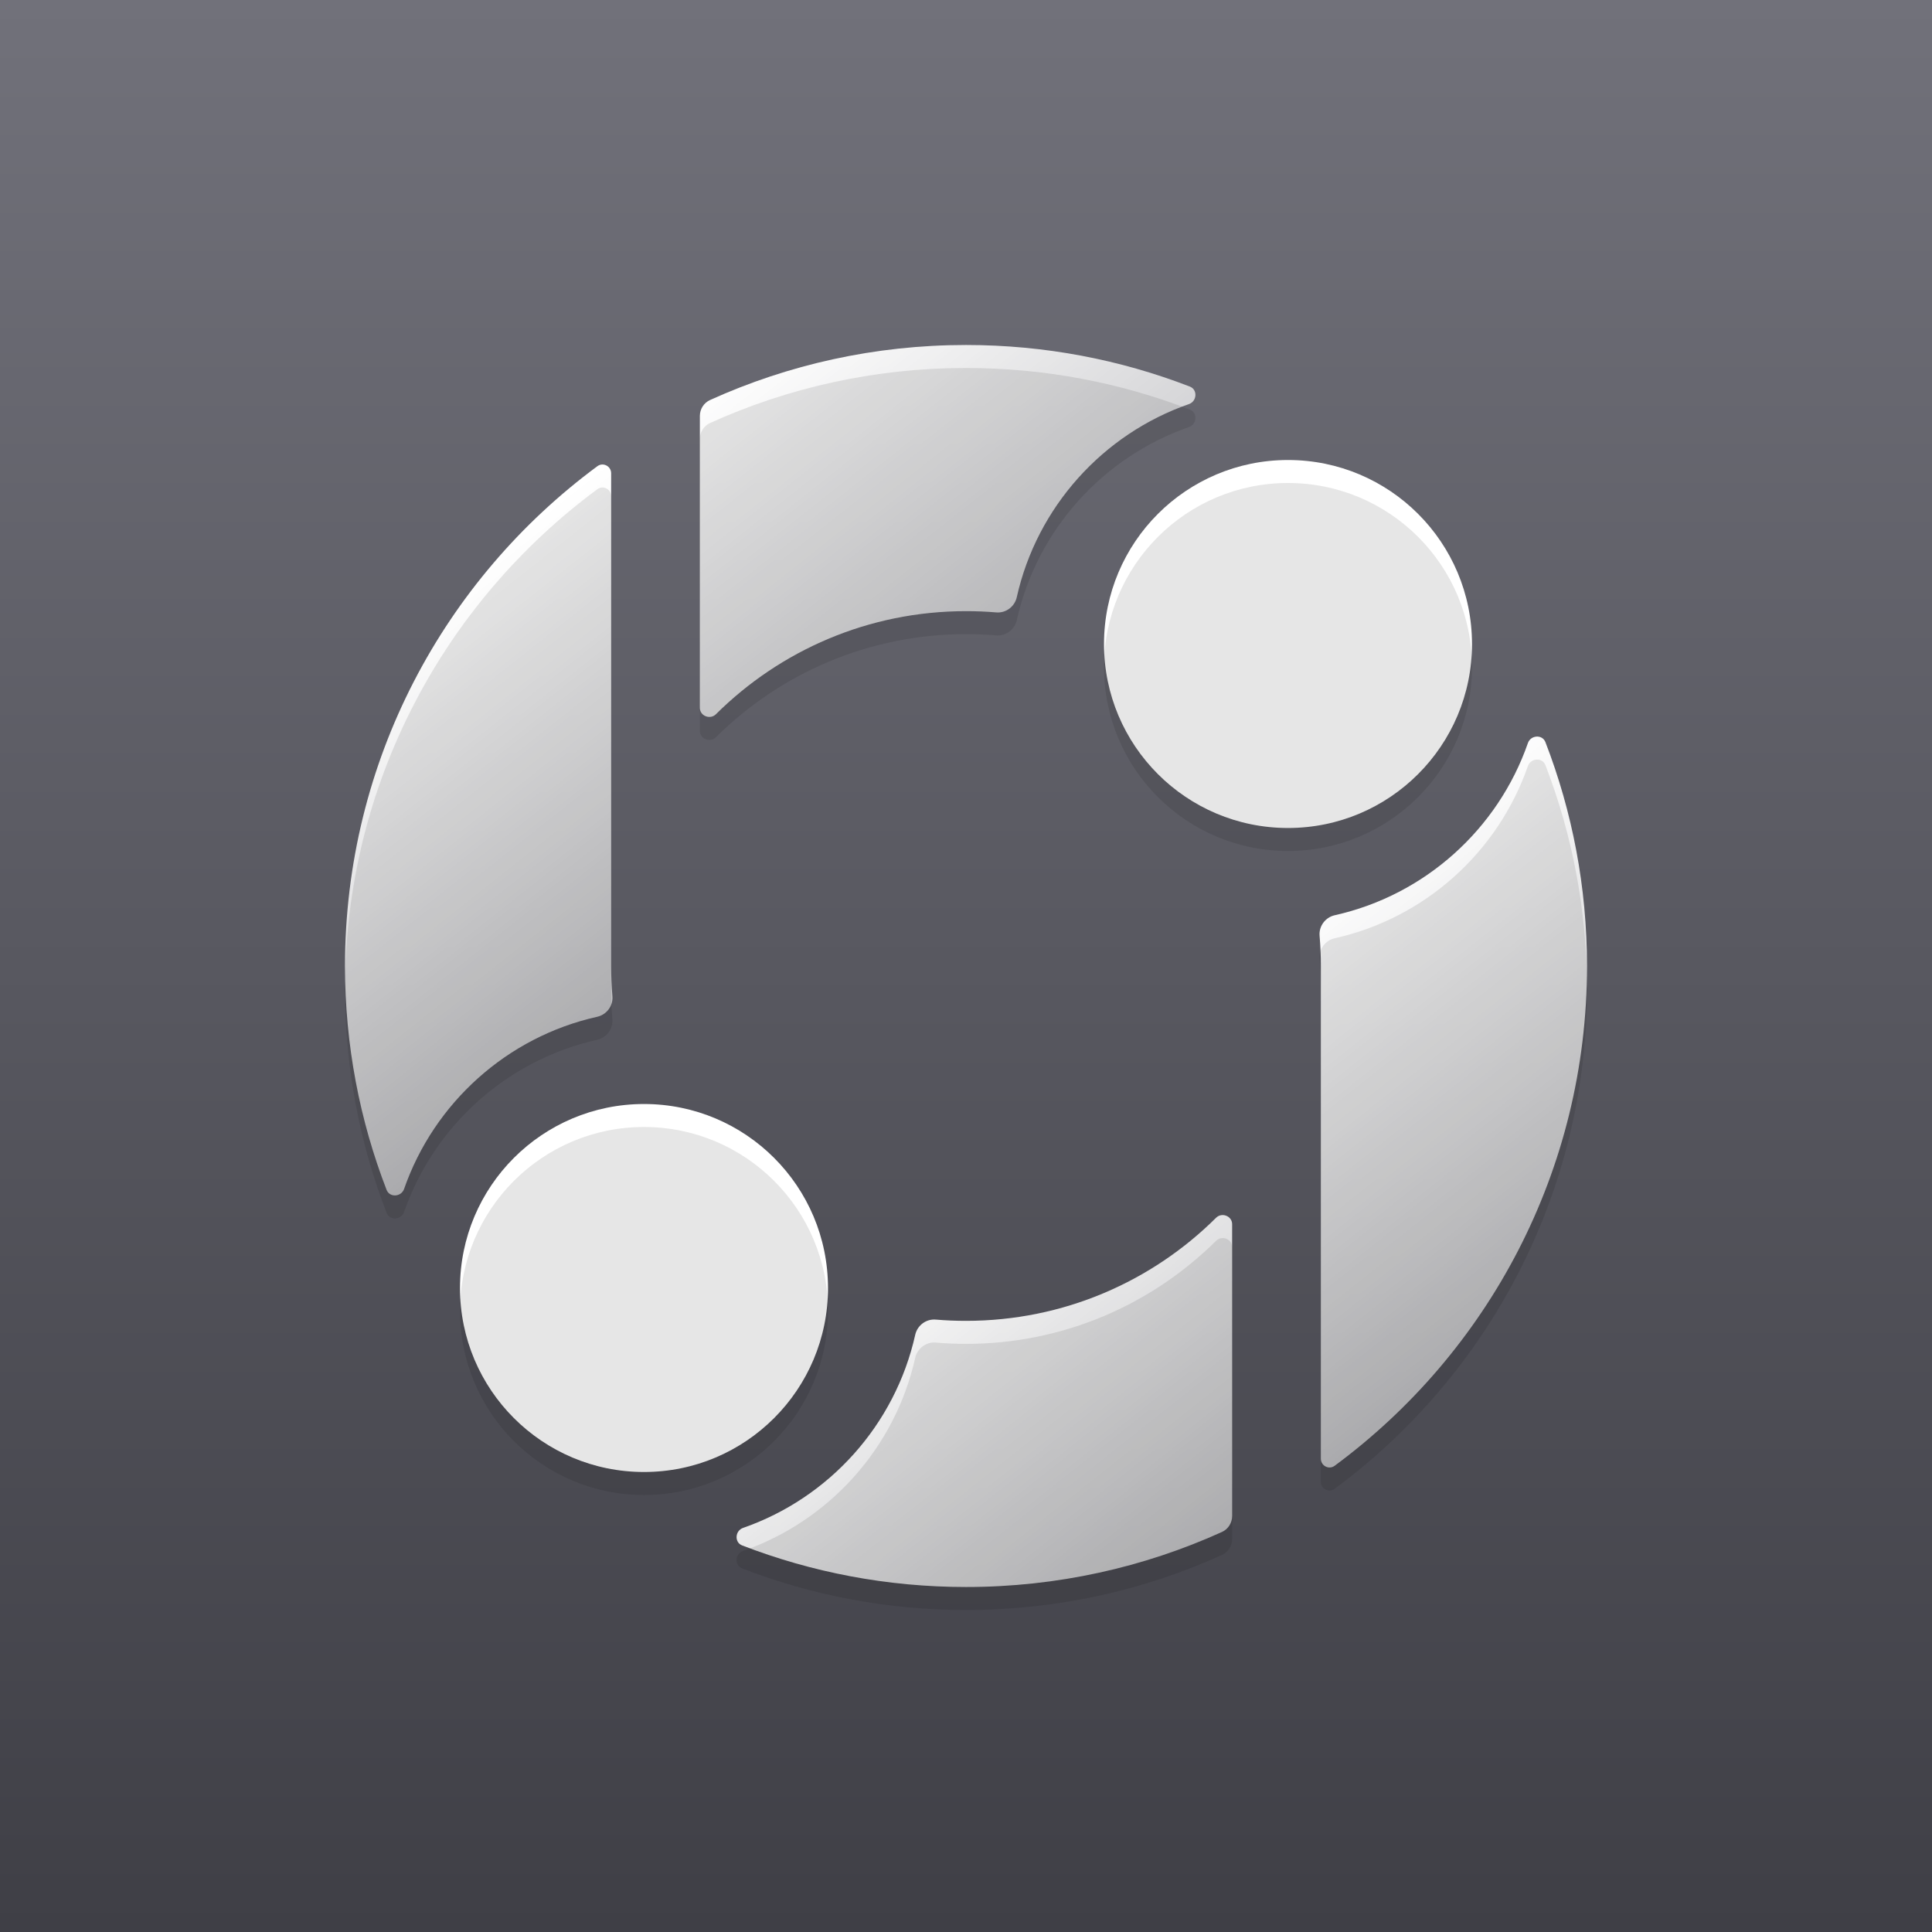
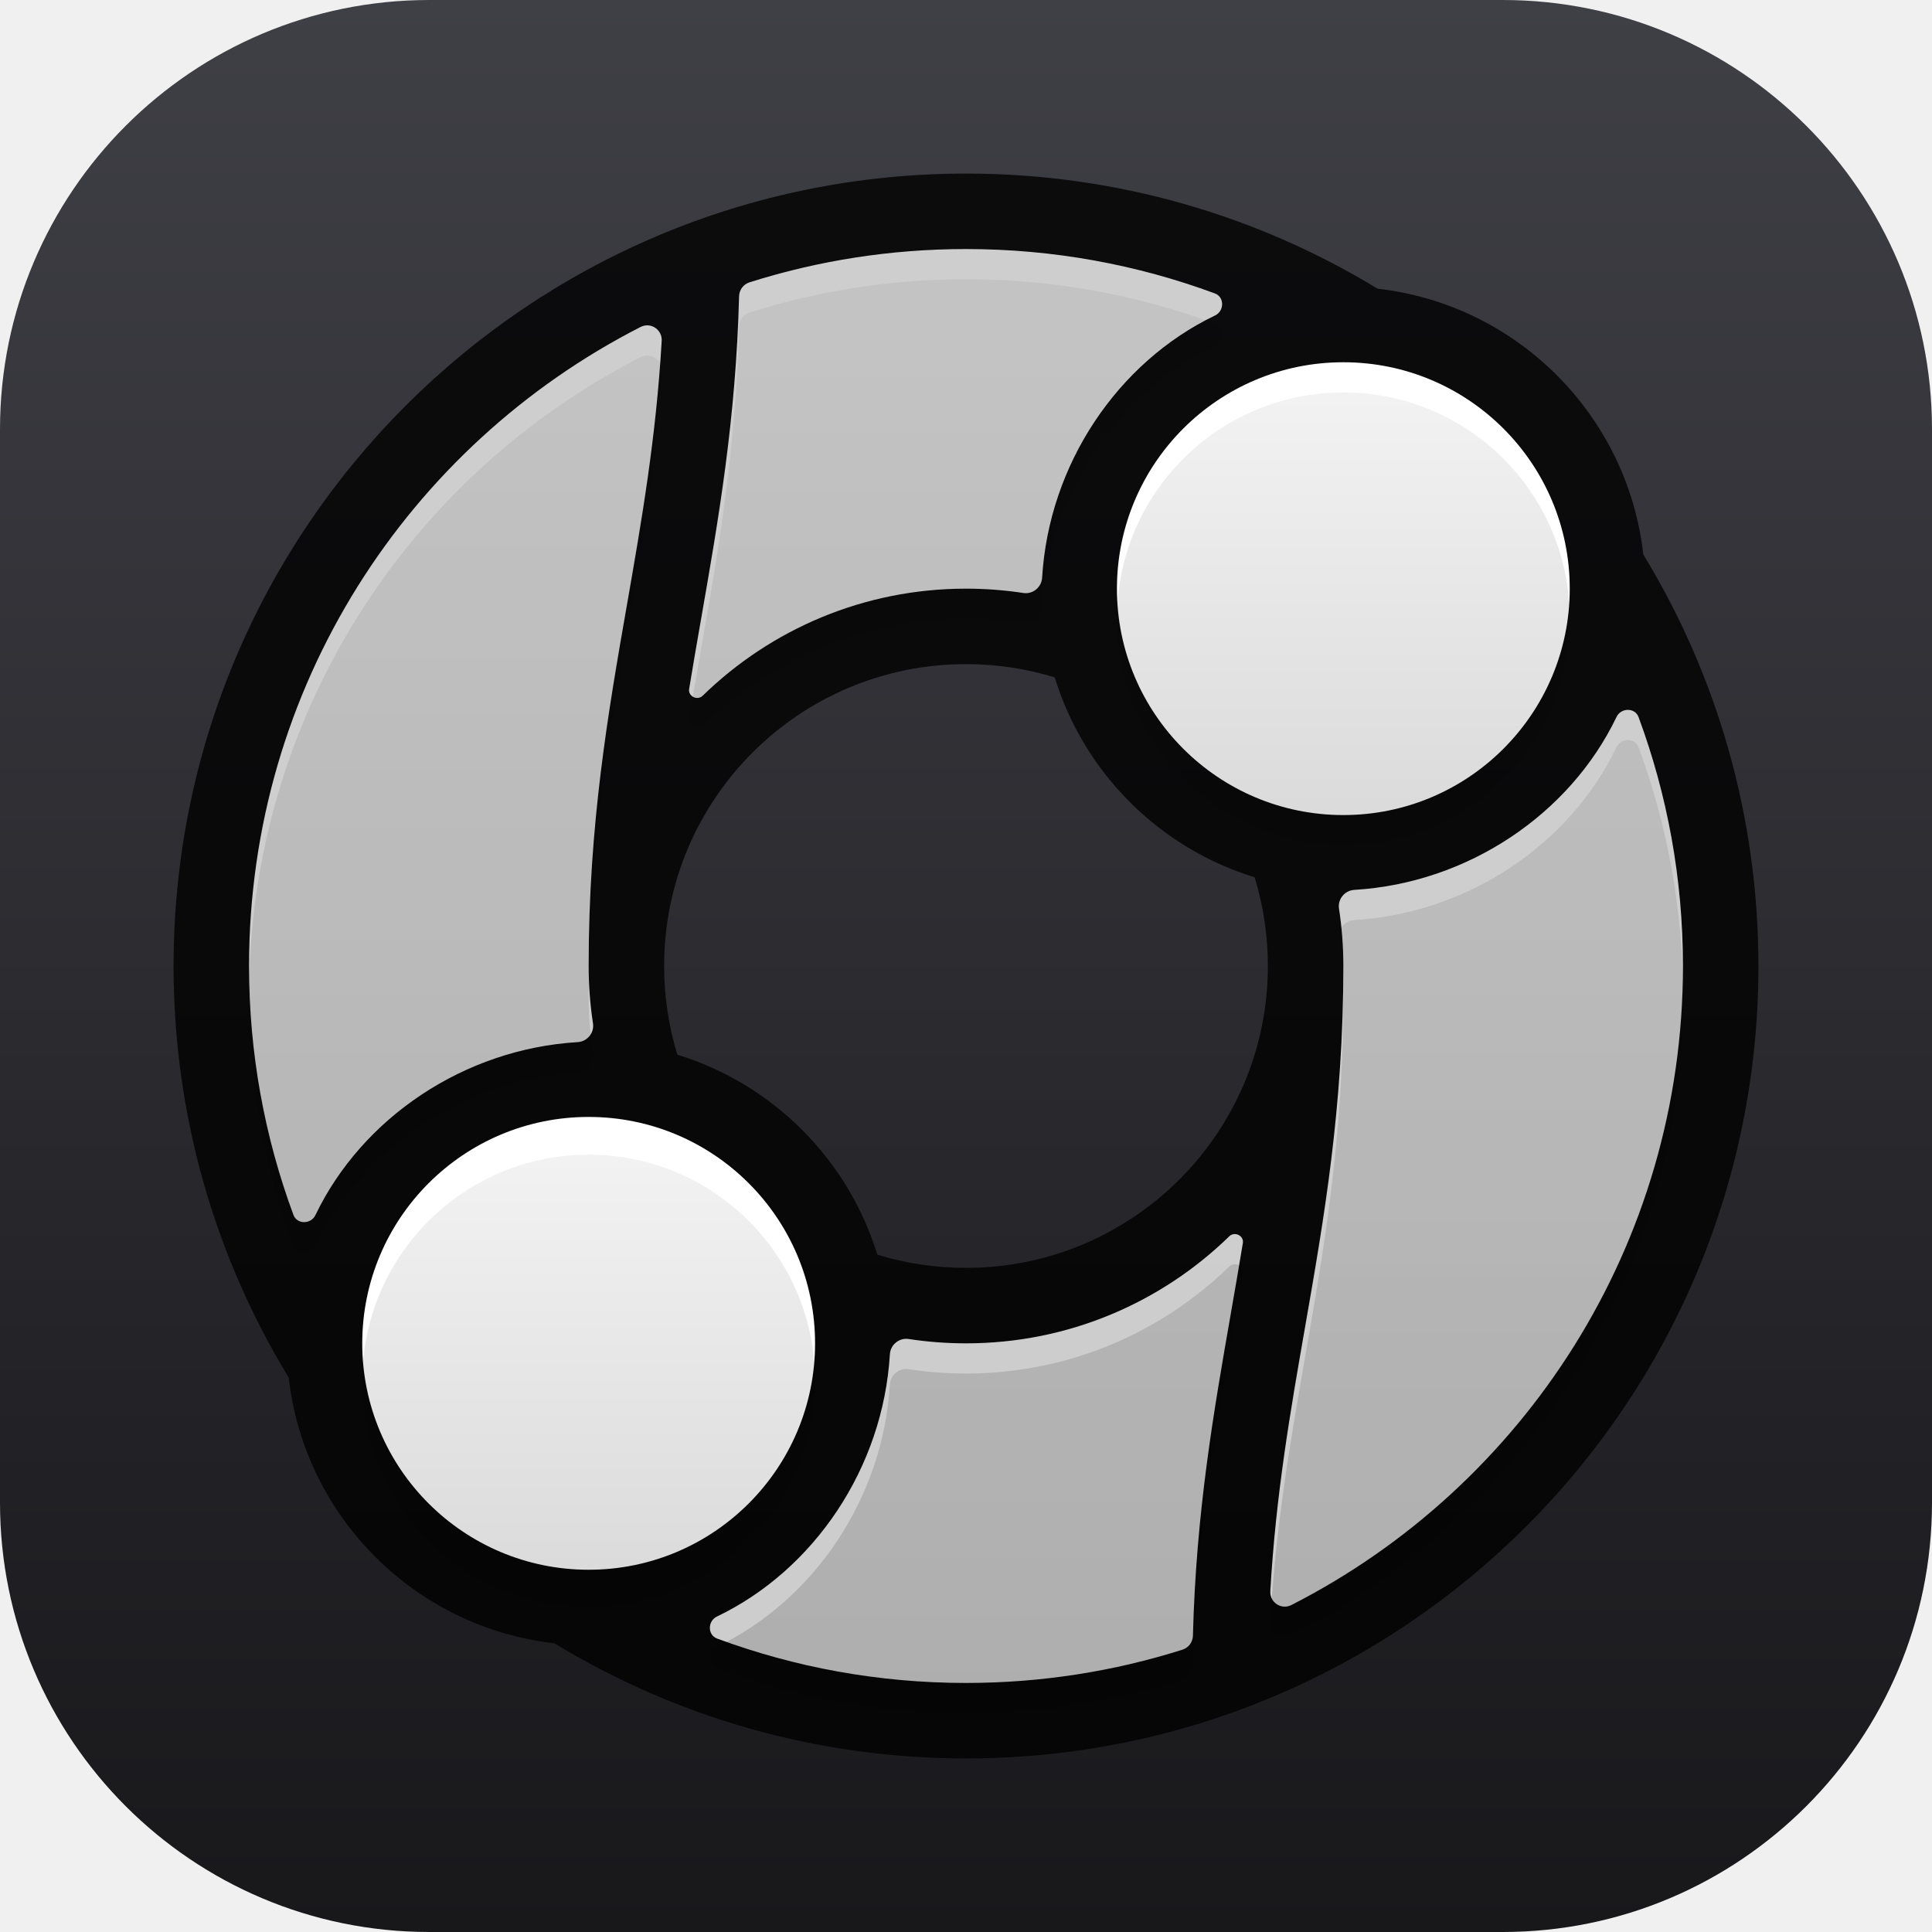
- <svg xmlns="http://www.w3.org/2000/svg" width="72" height="72" viewBox="0 0 72 72" fill="none">
-   <rect width="72" height="72" fill="url(#paint0_linear_3_192)" />
-   <path d="M30.857 48C30.857 51.787 27.787 54.857 24 54.857C20.213 54.857 17.143 51.787 17.143 48C17.143 44.213 20.213 41.143 24 41.143C27.787 41.143 30.857 44.213 30.857 48Z" fill="white" />
-   <path d="M54.857 24C54.857 27.787 51.787 30.857 48 30.857C44.213 30.857 41.143 27.787 41.143 24C41.143 20.213 44.213 17.143 48 17.143C51.787 17.143 54.857 20.213 54.857 24Z" fill="white" />
-   <path d="M26.681 26.617C29.072 24.242 32.365 22.776 36 22.776C36.38 22.776 36.756 22.791 37.128 22.823C37.486 22.853 37.813 22.608 37.892 22.257C38.643 18.895 41.101 16.176 44.309 15.059C44.608 14.955 44.639 14.521 44.343 14.407C41.755 13.406 38.942 12.857 36 12.857C32.599 12.857 29.369 13.591 26.461 14.908C26.228 15.014 26.082 15.247 26.082 15.502V26.378C26.082 26.683 26.465 26.831 26.681 26.617Z" fill="url(#paint1_linear_3_192)" />
-   <path d="M49.739 54.625C49.524 54.784 49.225 54.628 49.225 54.361V36C49.225 35.62 49.209 35.244 49.177 34.872C49.147 34.514 49.392 34.187 49.743 34.108C53.106 33.357 55.824 30.899 56.941 27.691C57.045 27.392 57.479 27.361 57.593 27.657C58.594 30.245 59.143 33.059 59.143 36C59.143 43.637 55.444 50.41 49.739 54.625Z" fill="url(#paint2_linear_3_192)" />
-   <path d="M15.059 44.309C14.955 44.608 14.521 44.639 14.407 44.343C13.406 41.755 12.857 38.941 12.857 36C12.857 28.363 16.556 21.59 22.261 17.375C22.476 17.216 22.776 17.372 22.776 17.639V36C22.776 36.38 22.792 36.756 22.823 37.128C22.853 37.486 22.608 37.813 22.257 37.892C18.895 38.643 16.177 41.101 15.059 44.309Z" fill="url(#paint3_linear_3_192)" />
-   <path d="M45.539 57.092C45.772 56.986 45.918 56.753 45.918 56.498V45.621C45.918 45.317 45.535 45.169 45.319 45.383C42.928 47.758 39.635 49.224 36 49.224C35.62 49.224 35.244 49.209 34.872 49.177C34.514 49.147 34.187 49.392 34.108 49.743C33.357 53.106 30.899 55.824 27.691 56.941C27.392 57.045 27.361 57.479 27.657 57.593C30.245 58.594 33.059 59.143 36 59.143C39.401 59.143 42.631 58.409 45.539 57.092Z" fill="url(#paint4_linear_3_192)" />
-   <path d="M30.857 48.857C30.857 52.644 27.787 55.714 24 55.714C20.213 55.714 17.143 52.644 17.143 48.857C17.143 45.07 20.213 42 24 42C27.787 42 30.857 45.07 30.857 48.857Z" fill="black" fill-opacity="0.1" />
-   <path d="M54.857 24.857C54.857 28.644 51.787 31.714 48 31.714C44.213 31.714 41.143 28.644 41.143 24.857C41.143 21.07 44.213 18 48 18C51.787 18 54.857 21.07 54.857 24.857Z" fill="black" fill-opacity="0.1" />
-   <path d="M26.681 27.474C29.072 25.099 32.365 23.633 36 23.633C36.38 23.633 36.756 23.649 37.128 23.68C37.486 23.71 37.813 23.465 37.892 23.114C38.643 19.752 41.101 17.034 44.309 15.916C44.608 15.812 44.639 15.378 44.343 15.264C41.755 14.263 38.942 13.714 36 13.714C32.599 13.714 29.369 14.448 26.461 15.765C26.228 15.871 26.082 16.104 26.082 16.359V27.235C26.082 27.54 26.465 27.688 26.681 27.474Z" fill="black" fill-opacity="0.1" />
-   <path d="M49.739 55.482C49.524 55.641 49.225 55.486 49.225 55.218V36.857C49.225 36.477 49.209 36.101 49.177 35.729C49.147 35.371 49.392 35.044 49.743 34.966C53.106 34.215 55.824 31.756 56.941 28.548C57.045 28.249 57.479 28.218 57.593 28.514C58.594 31.102 59.143 33.916 59.143 36.857C59.143 44.494 55.444 51.267 49.739 55.482Z" fill="black" fill-opacity="0.1" />
-   <path d="M15.059 45.166C14.955 45.465 14.521 45.496 14.407 45.2C13.406 42.612 12.857 39.799 12.857 36.857C12.857 29.22 16.556 22.447 22.261 18.232C22.476 18.073 22.776 18.229 22.776 18.496V36.857C22.776 37.237 22.792 37.613 22.823 37.985C22.853 38.343 22.608 38.67 22.257 38.749C18.895 39.5 16.177 41.958 15.059 45.166Z" fill="black" fill-opacity="0.1" />
-   <path d="M45.539 57.949C45.772 57.843 45.918 57.61 45.918 57.355V46.479C45.918 46.174 45.535 46.026 45.319 46.241C42.928 48.615 39.635 50.082 36 50.082C35.62 50.082 35.244 50.066 34.872 50.034C34.514 50.004 34.187 50.249 34.108 50.6C33.357 53.963 30.899 56.681 27.691 57.798C27.392 57.902 27.361 58.336 27.657 58.45C30.245 59.451 33.059 60 36 60C39.401 60 42.631 59.266 45.539 57.949Z" fill="black" fill-opacity="0.1" />
+ <svg xmlns="http://www.w3.org/2000/svg" width="72" height="72" viewBox="0 0 512 512" fill="none">
+   <rect width="512" height="512" rx="113.78" fill="url(#paint0_una_favicon)" />
+   <path fill-rule="evenodd" clip-rule="evenodd" d="M256 46C295.94 46 333.277 57.15 365.065 76.508C402.004 80.674 431.325 109.995 435.491 146.934C454.849 178.723 466 216.059 466 256C466 371.98 371.98 466 256 466C216.059 466 178.723 454.849 146.934 435.491C109.995 431.325 80.674 402.004 76.508 365.065C57.15 333.277 46 295.94 46 256C46 140.02 140.02 46 256 46ZM256 176C211.817 176 176 211.817 176 256C176 264.182 177.229 272.078 179.512 279.512C204.786 287.271 224.727 307.213 232.487 332.487C239.922 334.77 247.817 336 256 336C300.183 336 336 300.183 336 256C336 247.817 334.77 239.922 332.487 232.487C307.213 224.727 287.271 204.786 279.512 179.512C272.078 177.229 264.182 176 256 176Z" fill="black" fill-opacity="0.8" />
+   <path d="M325.77 327.635C327.195 326.246 329.692 327.464 329.37 329.428C328.337 335.736 327.247 341.99 326.149 348.28C321.624 374.209 316.98 400.753 316.137 433.474C316.094 435.168 315.001 436.665 313.386 437.176C295.28 442.906 276.001 446 256 446C232.809 446 210.589 441.843 190.042 434.236C187.47 433.284 187.511 429.593 189.983 428.406C215.779 416.028 234.028 388.984 235.828 358.887C235.979 356.363 238.293 354.468 240.793 354.85C245.752 355.607 250.83 356 256 356C283.14 356 307.753 345.187 325.77 327.635Z" fill="white" fill-opacity="0.8" />
+   <path d="M428.406 189.983C429.593 187.511 433.284 187.47 434.236 190.042C441.843 210.589 446 232.809 446 256C446 329.89 403.821 393.927 342.228 425.351C339.557 426.713 336.471 424.66 336.643 421.667C338.122 396.06 341.941 374.12 345.851 351.72C350.852 323.067 356 293.662 356 256C356 250.83 355.607 245.752 354.85 240.793C354.468 238.293 356.363 235.979 358.887 235.828C388.984 234.028 416.028 215.779 428.406 189.983Z" fill="white" fill-opacity="0.8" />
+   <path d="M169.771 86.648C172.442 85.286 175.528 87.339 175.356 90.332C173.877 115.939 170.059 137.88 166.149 160.28C161.148 188.933 156 218.338 156 256C156 261.17 156.393 266.248 157.149 271.206C157.531 273.706 155.636 276.02 153.112 276.171C123.015 277.971 95.971 296.22 83.593 322.016C82.406 324.488 78.715 324.529 77.763 321.957C70.157 301.411 66 279.191 66 256C66 182.111 108.178 118.072 169.771 86.648Z" fill="white" fill-opacity="0.8" />
+   <path d="M256 66C279.191 66 301.411 70.157 321.957 77.763C324.529 78.715 324.488 82.406 322.016 83.593C296.22 95.971 277.971 123.015 276.171 153.112C276.02 155.636 273.706 157.531 271.206 157.149C266.248 156.393 261.17 156 256 156C228.86 156 204.246 166.813 186.229 184.364C184.804 185.753 182.307 184.535 182.629 182.571C183.662 176.263 184.753 170.009 185.851 163.72C190.376 137.791 195.019 111.246 195.862 78.525C195.905 76.831 196.998 75.335 198.613 74.823C216.72 69.093 235.998 66 256 66Z" fill="white" fill-opacity="0.8" />
+   <path d="M325.77 335.635C327.195 334.246 329.692 335.464 329.37 337.428C328.337 343.736 327.247 349.99 326.149 356.28C321.624 382.209 316.98 408.753 316.137 441.474C316.094 443.168 315.001 444.665 313.386 445.176C295.28 450.906 276.001 454 256 454C232.809 454 210.589 449.843 190.042 442.236C187.47 441.284 187.511 437.593 189.983 436.406C215.779 424.028 234.028 396.984 235.828 366.887C235.979 364.363 238.293 362.468 240.793 362.85C245.752 363.607 250.83 364 256 364C283.14 364 307.753 353.187 325.77 335.635Z" fill="url(#paint1_una_favicon)" fill-opacity="0.5" />
+   <path d="M428.406 197.983C429.593 195.511 433.284 195.47 434.236 198.042C441.843 218.589 446 240.809 446 264C446 337.89 403.821 401.927 342.228 433.351C339.557 434.713 336.471 432.66 336.643 429.667C338.122 404.06 341.941 382.12 345.851 359.72C350.852 331.067 356 301.662 356 264C356 258.83 355.607 253.752 354.85 248.793C354.468 246.293 356.363 243.979 358.887 243.828C388.984 242.028 416.028 223.779 428.406 197.983Z" fill="url(#paint2_una_favicon)" fill-opacity="0.5" />
+   <path d="M169.771 94.648C172.442 93.286 175.528 95.339 175.356 98.332C173.877 123.939 170.059 145.88 166.149 168.28C161.148 196.933 156 226.338 156 264C156 269.17 156.393 274.248 157.149 279.206C157.531 281.706 155.636 284.02 153.112 284.171C123.015 285.971 95.971 304.22 83.593 330.016C82.406 332.488 78.715 332.529 77.763 329.957C70.157 309.411 66 287.191 66 264C66 190.111 108.178 126.072 169.771 94.648Z" fill="url(#paint3_una_favicon)" fill-opacity="0.5" />
+   <path d="M256 74C279.191 74 301.411 78.157 321.957 85.763C324.529 86.715 324.488 90.406 322.016 91.593C296.22 103.971 277.971 131.015 276.171 161.112C276.02 163.636 273.706 165.531 271.206 165.149C266.248 164.393 261.17 164 256 164C228.86 164 204.246 174.813 186.229 192.364C184.804 193.753 182.307 192.535 182.629 190.571C183.662 184.263 184.753 178.009 185.851 171.72C190.376 145.791 195.019 119.246 195.862 86.525C195.905 84.831 196.998 83.335 198.613 82.823C216.72 77.093 235.998 74 256 74Z" fill="url(#paint4_una_favicon)" fill-opacity="0.5" />
+   <circle cx="356" cy="156" r="60" fill="white" />
+   <circle cx="356" cy="164" r="60" fill="url(#paint5_una_favicon)" fill-opacity="0.5" />
+   <circle cx="156" cy="356" r="60" fill="white" />
+   <circle cx="156" cy="366" r="60" fill="url(#paint6_una_favicon)" fill-opacity="0.5" />
  <defs>
-     <linearGradient id="paint0_linear_3_192" x1="36" y1="0" x2="36" y2="72" gradientUnits="userSpaceOnUse">
-       <stop stop-color="#71717A" />
-       <stop offset="1" stop-color="#3F3F46" />
+     <linearGradient id="paint0_una_favicon" x1="256" y1="0" x2="256" y2="512" gradientUnits="userSpaceOnUse">
+       <stop stop-color="#3F3F46" />
+       <stop offset="1" stop-color="#18181B" />
    </linearGradient>
-     <linearGradient id="paint1_linear_3_192" x1="21.971" y1="17.799" x2="51.569" y2="55.177" gradientUnits="userSpaceOnUse">
-       <stop stop-color="white" />
-       <stop offset="0.362" stop-color="white" stop-opacity="0.6" />
-       <stop offset="0.604" stop-color="white" />
-       <stop offset="1" stop-color="white" stop-opacity="0.6" />
+     <linearGradient id="paint1_una_favicon" x1="256" y1="74" x2="256" y2="454" gradientUnits="userSpaceOnUse">
+       <stop stop-opacity="0.1" />
+       <stop offset="1" stop-opacity="0.3" />
    </linearGradient>
-     <linearGradient id="paint2_linear_3_192" x1="21.971" y1="17.799" x2="51.569" y2="55.177" gradientUnits="userSpaceOnUse">
-       <stop stop-color="white" />
-       <stop offset="0.362" stop-color="white" stop-opacity="0.6" />
-       <stop offset="0.604" stop-color="white" />
-       <stop offset="1" stop-color="white" stop-opacity="0.6" />
+     <linearGradient id="paint2_una_favicon" x1="256" y1="74" x2="256" y2="454" gradientUnits="userSpaceOnUse">
+       <stop stop-opacity="0.1" />
+       <stop offset="1" stop-opacity="0.3" />
    </linearGradient>
-     <linearGradient id="paint3_linear_3_192" x1="21.971" y1="17.799" x2="51.569" y2="55.177" gradientUnits="userSpaceOnUse">
-       <stop stop-color="white" />
-       <stop offset="0.362" stop-color="white" stop-opacity="0.6" />
-       <stop offset="0.604" stop-color="white" />
-       <stop offset="1" stop-color="white" stop-opacity="0.6" />
+     <linearGradient id="paint3_una_favicon" x1="256" y1="74" x2="256" y2="454" gradientUnits="userSpaceOnUse">
+       <stop stop-opacity="0.1" />
+       <stop offset="1" stop-opacity="0.3" />
    </linearGradient>
-     <linearGradient id="paint4_linear_3_192" x1="21.971" y1="17.799" x2="51.569" y2="55.177" gradientUnits="userSpaceOnUse">
-       <stop stop-color="white" />
-       <stop offset="0.362" stop-color="white" stop-opacity="0.6" />
-       <stop offset="0.604" stop-color="white" />
-       <stop offset="1" stop-color="white" stop-opacity="0.6" />
+     <linearGradient id="paint4_una_favicon" x1="256" y1="74" x2="256" y2="454" gradientUnits="userSpaceOnUse">
+       <stop stop-opacity="0.1" />
+       <stop offset="1" stop-opacity="0.3" />
+     </linearGradient>
+     <linearGradient id="paint5_una_favicon" x1="356" y1="104" x2="356" y2="224" gradientUnits="userSpaceOnUse">
+       <stop stop-opacity="0.1" />
+       <stop offset="1" stop-opacity="0.3" />
+     </linearGradient>
+     <linearGradient id="paint6_una_favicon" x1="156" y1="306" x2="156" y2="426" gradientUnits="userSpaceOnUse">
+       <stop stop-opacity="0.1" />
+       <stop offset="1" stop-opacity="0.3" />
    </linearGradient>
  </defs>
</svg>
